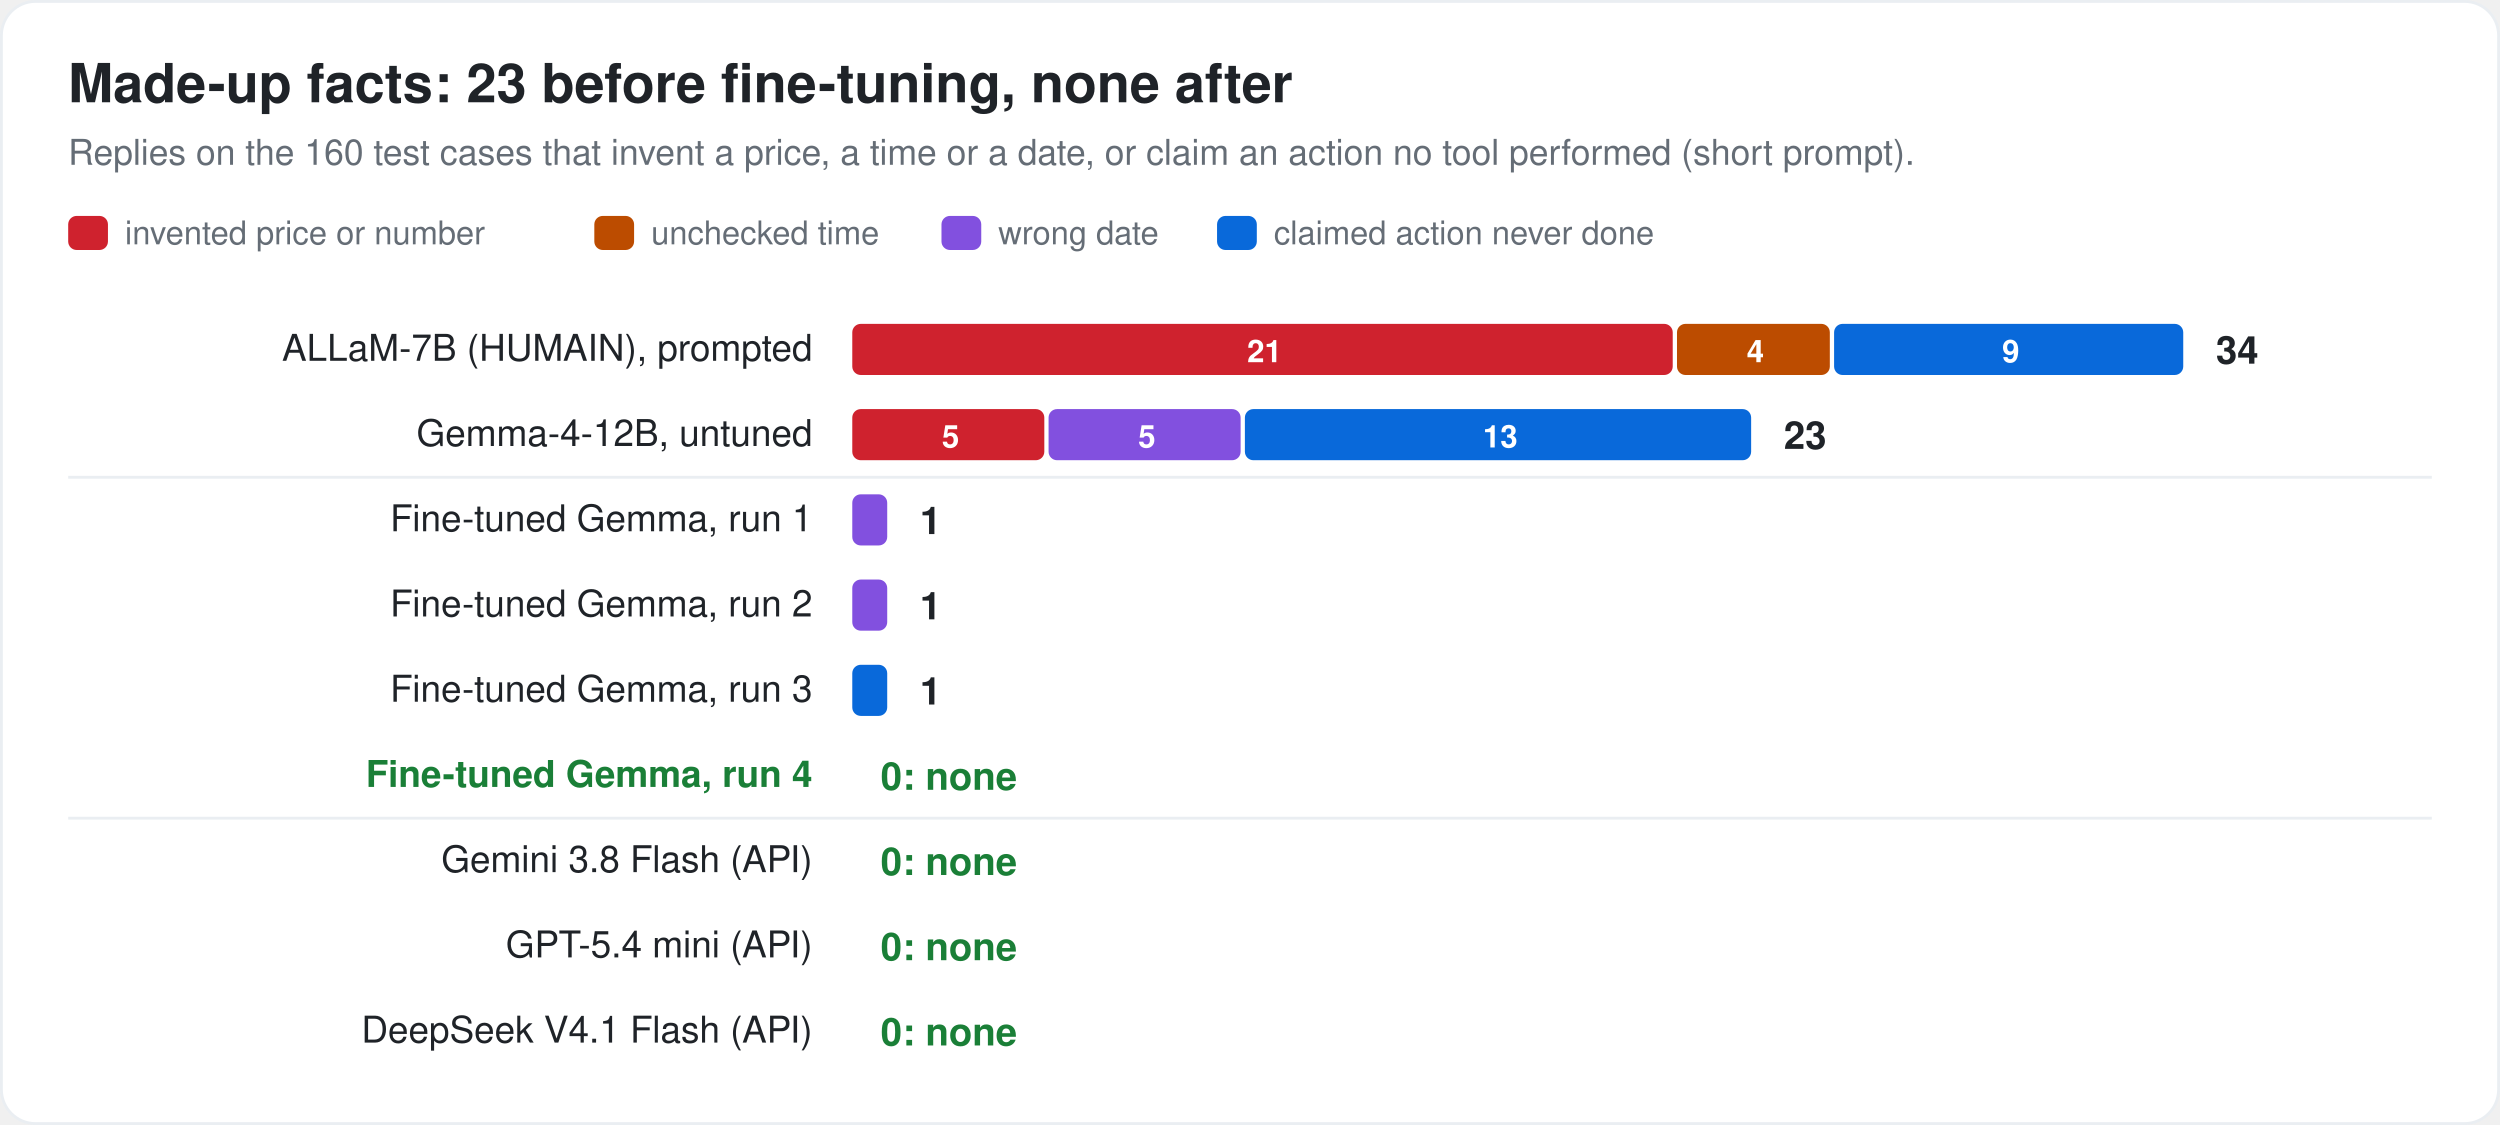
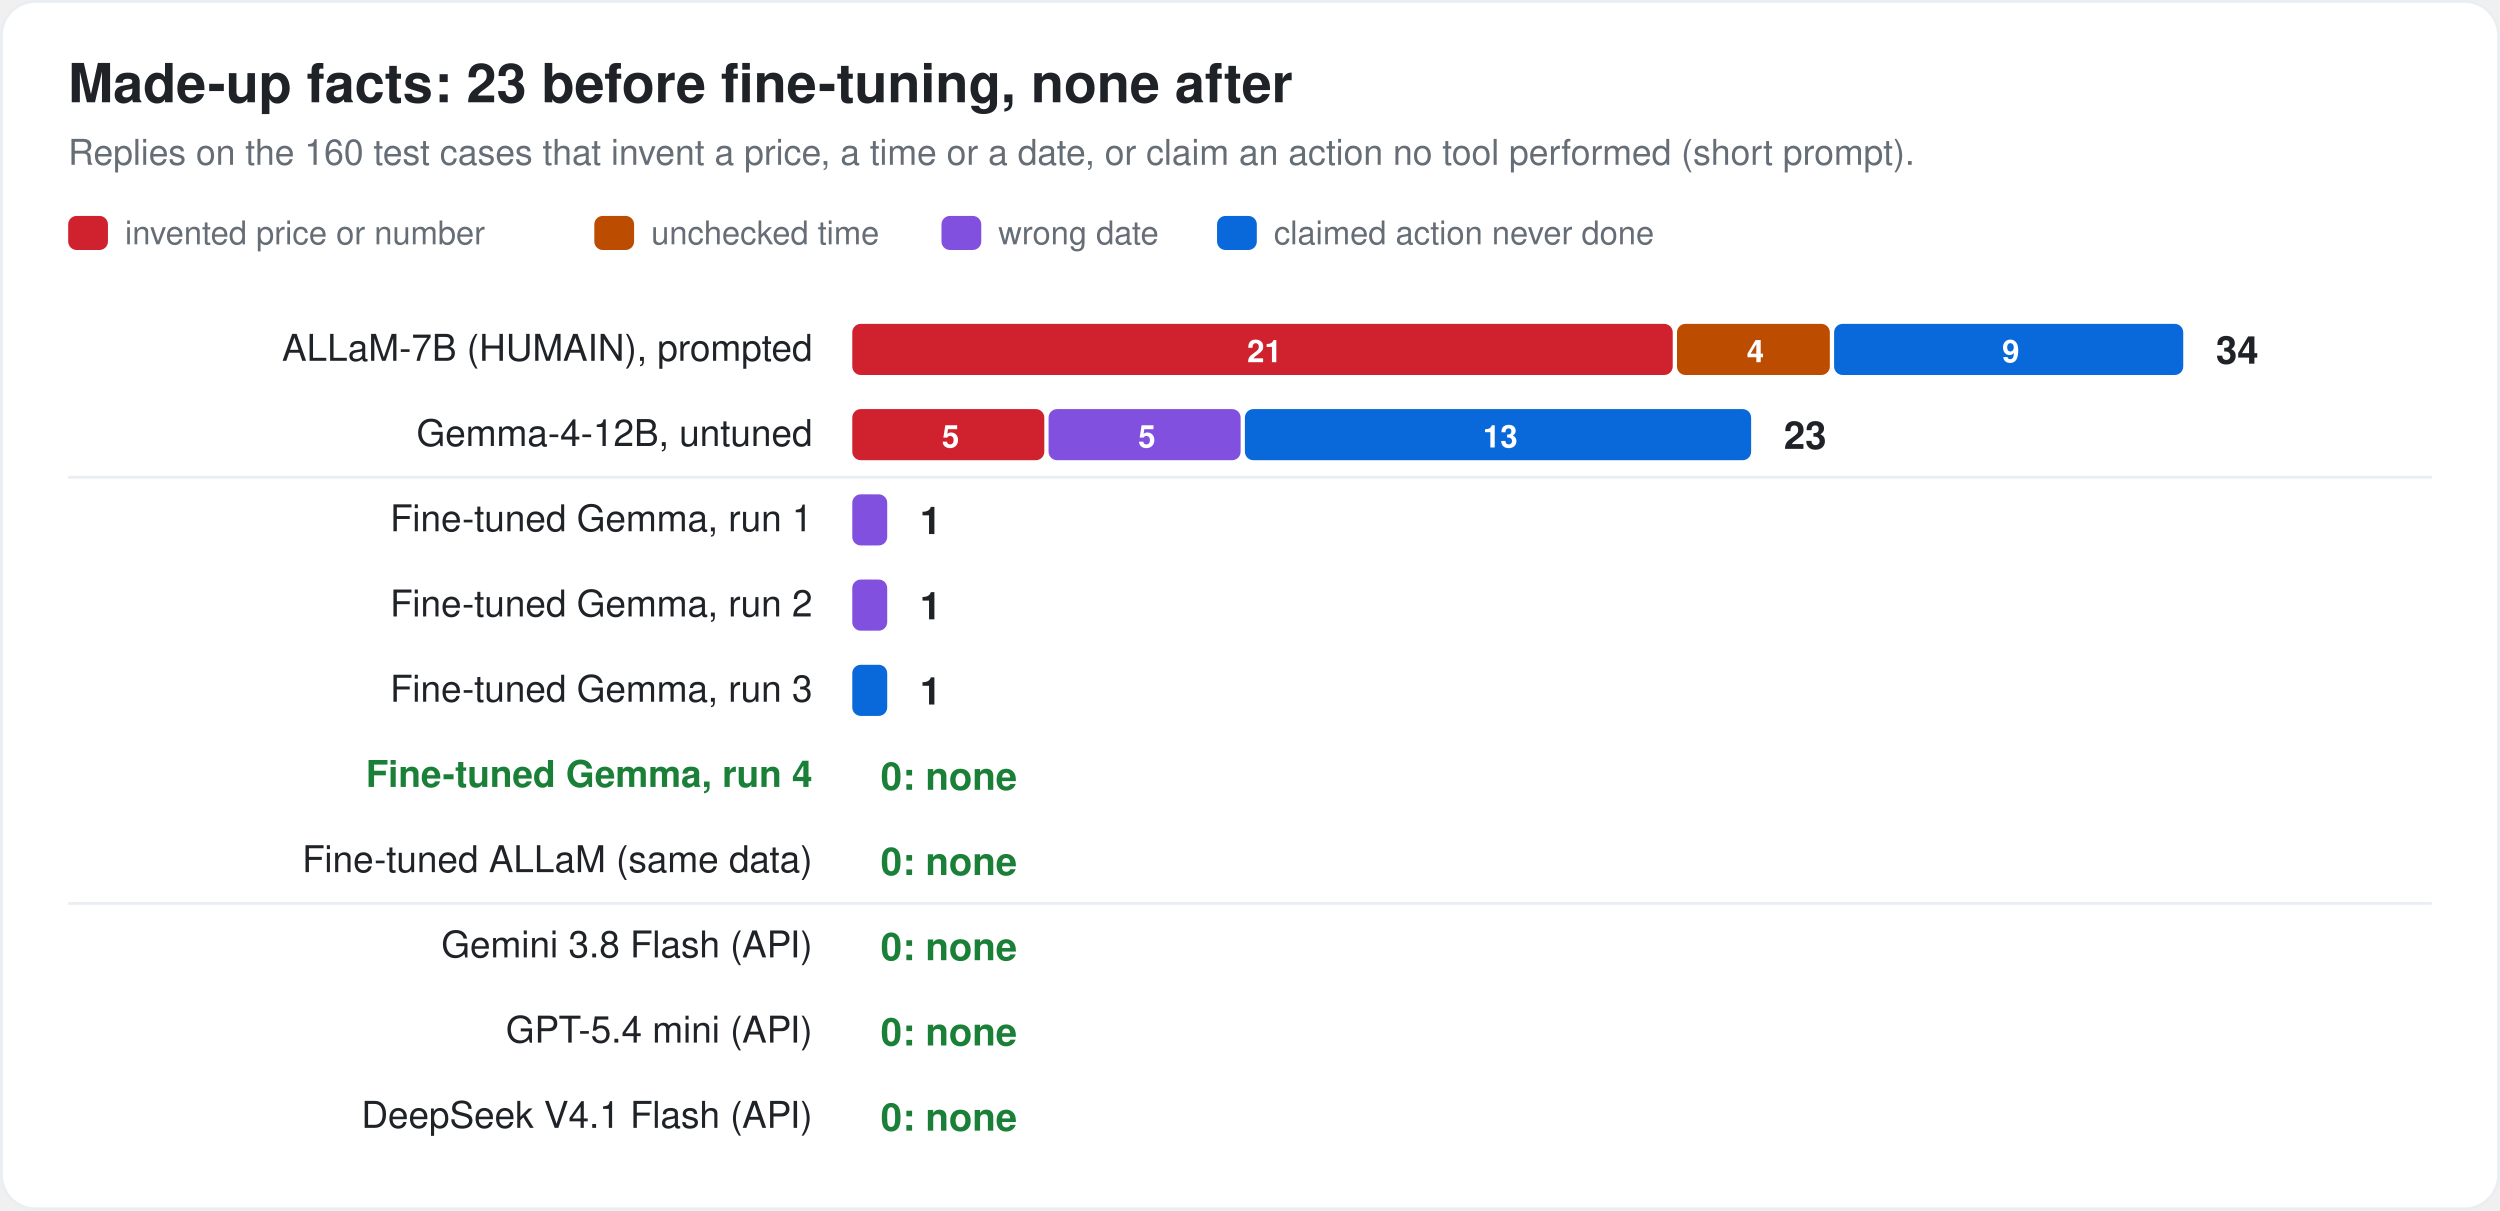
- <svg xmlns="http://www.w3.org/2000/svg" width="880" height="396" viewBox="0 0 880 396" role="img">
-   <style>text{font-family:system-ui, -apple-system, 'Segoe UI', Helvetica, Arial, sans-serif}.f-bg{fill:#ffffff}.s-bg{stroke:#ffffff}.f-ink{fill:#1f2328}.s-ink{stroke:#1f2328}.f-muted{fill:#656d76}.s-muted{stroke:#656d76}.f-grid{fill:#eaeef2}.s-grid{stroke:#eaeef2}.f-axis{fill:#afb8c1}.s-axis{stroke:#afb8c1}.f-white{fill:#ffffff}.s-white{stroke:#ffffff}.f-onours{fill:#ffffff}.s-onours{stroke:#ffffff}.f-ours{fill:#1a7f37}.s-ours{stroke:#1a7f37}.f-api{fill:#8c959f}.s-api{stroke:#8c959f}.f-open{fill:#bf8700}.s-open{stroke:#bf8700}.f-r1{fill:#b4e2bf}.s-r1{stroke:#b4e2bf}.f-r2{fill:#7cc690}.s-r2{stroke:#7cc690}.f-r3{fill:#3fa45c}.s-r3{stroke:#3fa45c}.f-h5{fill:#1a7f37}.s-h5{stroke:#1a7f37}.f-h4{fill:#9bd5a9}.s-h4{stroke:#9bd5a9}.f-h3{fill:#f2d27a}.s-h3{stroke:#f2d27a}.f-h2{fill:#f3ac7a}.s-h2{stroke:#f3ac7a}.f-h1{fill:#f2a6a0}.s-h1{stroke:#f2a6a0}.f-h0{fill:#cf222e}.s-h0{stroke:#cf222e}.f-numbers{fill:#cf222e}.s-numbers{stroke:#cf222e}.f-times{fill:#bc4c00}.s-times{stroke:#bc4c00}.f-dates{fill:#8250df}.s-dates{stroke:#8250df}.f-actions{fill:#0969da}.s-actions{stroke:#0969da}@media (prefers-color-scheme:dark){.f-bg{fill:#0d1117}.s-bg{stroke:#0d1117}.f-ink{fill:#e6edf3}.s-ink{stroke:#e6edf3}.f-muted{fill:#8d96a0}.s-muted{stroke:#8d96a0}.f-grid{fill:#21262d}.s-grid{stroke:#21262d}.f-axis{fill:#484f58}.s-axis{stroke:#484f58}.f-white{fill:#ffffff}.s-white{stroke:#ffffff}.f-onours{fill:#0d1117}.s-onours{stroke:#0d1117}.f-ours{fill:#3fb950}.s-ours{stroke:#3fb950}.f-api{fill:#6e7681}.s-api{stroke:#6e7681}.f-open{fill:#d29922}.s-open{stroke:#d29922}.f-r1{fill:#24532f}.s-r1{stroke:#24532f}.f-r2{fill:#276e38}.s-r2{stroke:#276e38}.f-r3{fill:#2a8a40}.s-r3{stroke:#2a8a40}.f-h5{fill:#238636}.s-h5{stroke:#238636}.f-h4{fill:#1f5f30}.s-h4{stroke:#1f5f30}.f-h3{fill:#6b5110}.s-h3{stroke:#6b5110}.f-h2{fill:#7c3b12}.s-h2{stroke:#7c3b12}.f-h1{fill:#6e211d}.s-h1{stroke:#6e211d}.f-h0{fill:#b62324}.s-h0{stroke:#b62324}.f-numbers{fill:#f85149}.s-numbers{stroke:#f85149}.f-times{fill:#db6d28}.s-times{stroke:#db6d28}.f-dates{fill:#a371f7}.s-dates{stroke:#a371f7}.f-actions{fill:#4493f8}.s-actions{stroke:#4493f8}}</style>
-   <rect x="0.5" y="0.5" width="879" height="395" rx="12" class="f-bg s-grid" />
+ <svg xmlns="http://www.w3.org/2000/svg" width="880" height="426" viewBox="0 0 880 426" role="img">
+   <style>text{font-family:system-ui, -apple-system, 'Segoe UI', Helvetica, Arial, sans-serif}.f-bg{fill:#ffffff}.s-bg{stroke:#ffffff}.f-ink{fill:#1f2328}.s-ink{stroke:#1f2328}.f-muted{fill:#656d76}.s-muted{stroke:#656d76}.f-grid{fill:#eaeef2}.s-grid{stroke:#eaeef2}.f-axis{fill:#afb8c1}.s-axis{stroke:#afb8c1}.f-white{fill:#ffffff}.s-white{stroke:#ffffff}.f-onours{fill:#ffffff}.s-onours{stroke:#ffffff}.f-ours{fill:#1a7f37}.s-ours{stroke:#1a7f37}.f-api{fill:#8c959f}.s-api{stroke:#8c959f}.f-open{fill:#bf8700}.s-open{stroke:#bf8700}.f-r1{fill:#b4e2bf}.s-r1{stroke:#b4e2bf}.f-r2{fill:#7cc690}.s-r2{stroke:#7cc690}.f-r3{fill:#3fa45c}.s-r3{stroke:#3fa45c}.f-h5{fill:#1a7f37}.s-h5{stroke:#1a7f37}.f-h4{fill:#9bd5a9}.s-h4{stroke:#9bd5a9}.f-h3{fill:#f2d27a}.s-h3{stroke:#f2d27a}.f-h2{fill:#f3ac7a}.s-h2{stroke:#f3ac7a}.f-h1{fill:#f2a6a0}.s-h1{stroke:#f2a6a0}.f-h0{fill:#cf222e}.s-h0{stroke:#cf222e}.f-numbers{fill:#cf222e}.s-numbers{stroke:#cf222e}.f-times{fill:#bc4c00}.s-times{stroke:#bc4c00}.f-dates{fill:#8250df}.s-dates{stroke:#8250df}.f-actions{fill:#0969da}.s-actions{stroke:#0969da}.f-allam{fill:#0e7c86}.s-allam{stroke:#0e7c86}@media (prefers-color-scheme:dark){.f-bg{fill:#0d1117}.s-bg{stroke:#0d1117}.f-ink{fill:#e6edf3}.s-ink{stroke:#e6edf3}.f-muted{fill:#8d96a0}.s-muted{stroke:#8d96a0}.f-grid{fill:#21262d}.s-grid{stroke:#21262d}.f-axis{fill:#484f58}.s-axis{stroke:#484f58}.f-white{fill:#ffffff}.s-white{stroke:#ffffff}.f-onours{fill:#0d1117}.s-onours{stroke:#0d1117}.f-ours{fill:#3fb950}.s-ours{stroke:#3fb950}.f-api{fill:#6e7681}.s-api{stroke:#6e7681}.f-open{fill:#d29922}.s-open{stroke:#d29922}.f-r1{fill:#24532f}.s-r1{stroke:#24532f}.f-r2{fill:#276e38}.s-r2{stroke:#276e38}.f-r3{fill:#2a8a40}.s-r3{stroke:#2a8a40}.f-h5{fill:#238636}.s-h5{stroke:#238636}.f-h4{fill:#1f5f30}.s-h4{stroke:#1f5f30}.f-h3{fill:#6b5110}.s-h3{stroke:#6b5110}.f-h2{fill:#7c3b12}.s-h2{stroke:#7c3b12}.f-h1{fill:#6e211d}.s-h1{stroke:#6e211d}.f-h0{fill:#b62324}.s-h0{stroke:#b62324}.f-numbers{fill:#f85149}.s-numbers{stroke:#f85149}.f-times{fill:#db6d28}.s-times{stroke:#db6d28}.f-dates{fill:#a371f7}.s-dates{stroke:#a371f7}.f-actions{fill:#4493f8}.s-actions{stroke:#4493f8}.f-allam{fill:#2bb3c0}.s-allam{stroke:#2bb3c0}}</style>
+   <rect x="0.5" y="0.5" width="879" height="425" rx="12" class="f-bg s-grid" />
  <text x="24.0" y="36.0" font-size="19" text-anchor="start" class="f-ink" font-weight="bold">Made-up facts: 23 before fine-tuning, none after</text>
  <text x="24.0" y="58.0" font-size="12.5" text-anchor="start" class="f-muted" font-weight="normal">Replies on the 160 test cases that invent a price, a time or a date, or claim an action no tool performed (short prompt).</text>
  <rect x="24.0" y="76.0" width="14.0" height="12.0" rx="3" class="f-numbers" />
  <text x="44.0" y="86.0" font-size="11.5" text-anchor="start" class="f-muted" font-weight="normal">invented price or number</text>
  <rect x="209.2" y="76.0" width="14.0" height="12.0" rx="3" class="f-times" />
  <text x="229.2" y="86.0" font-size="11.5" text-anchor="start" class="f-muted" font-weight="normal">unchecked time</text>
  <rect x="331.4" y="76.0" width="14.0" height="12.0" rx="3" class="f-dates" />
  <text x="351.4" y="86.0" font-size="11.5" text-anchor="start" class="f-muted" font-weight="normal">wrong date</text>
  <rect x="428.4" y="76.0" width="14.0" height="12.0" rx="3" class="f-actions" />
  <text x="448.4" y="86.0" font-size="11.5" text-anchor="start" class="f-muted" font-weight="normal">claimed action never done</text>
  <text x="286.0" y="127.0" font-size="13" text-anchor="end" class="f-ink" font-weight="normal">ALLaM-7B (HUMAIN), prompted</text>
  <rect x="300.0" y="114.0" width="288.8" height="18.0" rx="3" class="f-numbers" />
  <text x="445.1" y="127.5" font-size="11" text-anchor="middle" class="f-white" font-weight="bold">21</text>
  <rect x="590.3" y="114.0" width="53.8" height="18.0" rx="3" class="f-times" />
  <text x="617.9" y="127.5" font-size="11" text-anchor="middle" class="f-white" font-weight="bold">4</text>
  <rect x="645.6" y="114.0" width="122.9" height="18.0" rx="3" class="f-actions" />
  <text x="707.8" y="127.5" font-size="11" text-anchor="middle" class="f-white" font-weight="bold">9</text>
  <text x="780.0" y="128.0" font-size="13.5" text-anchor="start" class="f-ink" font-weight="bold">34</text>
  <text x="286.0" y="157.0" font-size="13" text-anchor="end" class="f-ink" font-weight="normal">Gemma-4-12B, untuned</text>
  <rect x="300.0" y="144.0" width="67.6" height="18.0" rx="3" class="f-numbers" />
  <text x="334.6" y="157.5" font-size="11" text-anchor="middle" class="f-white" font-weight="bold">5</text>
  <rect x="369.1" y="144.0" width="67.6" height="18.0" rx="3" class="f-dates" />
  <text x="403.7" y="157.5" font-size="11" text-anchor="middle" class="f-white" font-weight="bold">5</text>
  <rect x="438.2" y="144.0" width="178.2" height="18.0" rx="3" class="f-actions" />
  <text x="528.1" y="157.5" font-size="11" text-anchor="middle" class="f-white" font-weight="bold">13</text>
  <text x="627.9" y="158.0" font-size="13.5" text-anchor="start" class="f-ink" font-weight="bold">23</text>
  <line x1="24.0" y1="168.0" x2="856.0" y2="168.0" class="s-grid" stroke-width="1.0" />
  <text x="286.0" y="187.0" font-size="13" text-anchor="end" class="f-ink" font-weight="normal">Fine-tuned Gemma, run 1</text>
  <rect x="300.0" y="174.0" width="12.3" height="18.0" rx="3" class="f-dates" />
  <text x="323.8" y="188.0" font-size="13.5" text-anchor="start" class="f-ink" font-weight="bold">1</text>
  <text x="286.0" y="217.0" font-size="13" text-anchor="end" class="f-ink" font-weight="normal">Fine-tuned Gemma, run 2</text>
  <rect x="300.0" y="204.0" width="12.3" height="18.0" rx="3" class="f-dates" />
  <text x="323.8" y="218.0" font-size="13.5" text-anchor="start" class="f-ink" font-weight="bold">1</text>
  <text x="286.0" y="247.0" font-size="13" text-anchor="end" class="f-ink" font-weight="normal">Fine-tuned Gemma, run 3</text>
  <rect x="300.0" y="234.0" width="12.3" height="18.0" rx="3" class="f-actions" />
  <text x="323.8" y="248.0" font-size="13.5" text-anchor="start" class="f-ink" font-weight="bold">1</text>
  <text x="286.0" y="277.0" font-size="13" text-anchor="end" class="f-ours" font-weight="bold">Fine-tuned Gemma, run 4</text>
  <text x="310.0" y="278.0" font-size="13.5" text-anchor="start" class="f-ours" font-weight="bold">0: none</text>
-   <line x1="24.0" y1="288.0" x2="856.0" y2="288.0" class="s-grid" stroke-width="1.0" />
-   <text x="286.0" y="307.0" font-size="13" text-anchor="end" class="f-ink" font-weight="normal">Gemini 3.8 Flash (API)</text>
+   <text x="286.0" y="307.0" font-size="13" text-anchor="end" class="f-ink" font-weight="normal">Fine-tuned ALLaM (same data)</text>
  <text x="310.0" y="308.0" font-size="13.5" text-anchor="start" class="f-ours" font-weight="bold">0: none</text>
-   <text x="286.0" y="337.0" font-size="13" text-anchor="end" class="f-ink" font-weight="normal">GPT-5.4 mini (API)</text>
+   <line x1="24.0" y1="318.0" x2="856.0" y2="318.0" class="s-grid" stroke-width="1.0" />
+   <text x="286.0" y="337.0" font-size="13" text-anchor="end" class="f-ink" font-weight="normal">Gemini 3.8 Flash (API)</text>
  <text x="310.0" y="338.0" font-size="13.5" text-anchor="start" class="f-ours" font-weight="bold">0: none</text>
-   <text x="286.0" y="367.0" font-size="13" text-anchor="end" class="f-ink" font-weight="normal">DeepSeek V4.1 Flash (API)</text>
+   <text x="286.0" y="367.0" font-size="13" text-anchor="end" class="f-ink" font-weight="normal">GPT-5.4 mini (API)</text>
  <text x="310.0" y="368.0" font-size="13.5" text-anchor="start" class="f-ours" font-weight="bold">0: none</text>
+   <text x="286.0" y="397.0" font-size="13" text-anchor="end" class="f-ink" font-weight="normal">DeepSeek V4.1 Flash (API)</text>
+   <text x="310.0" y="398.0" font-size="13.5" text-anchor="start" class="f-ours" font-weight="bold">0: none</text>
</svg>
